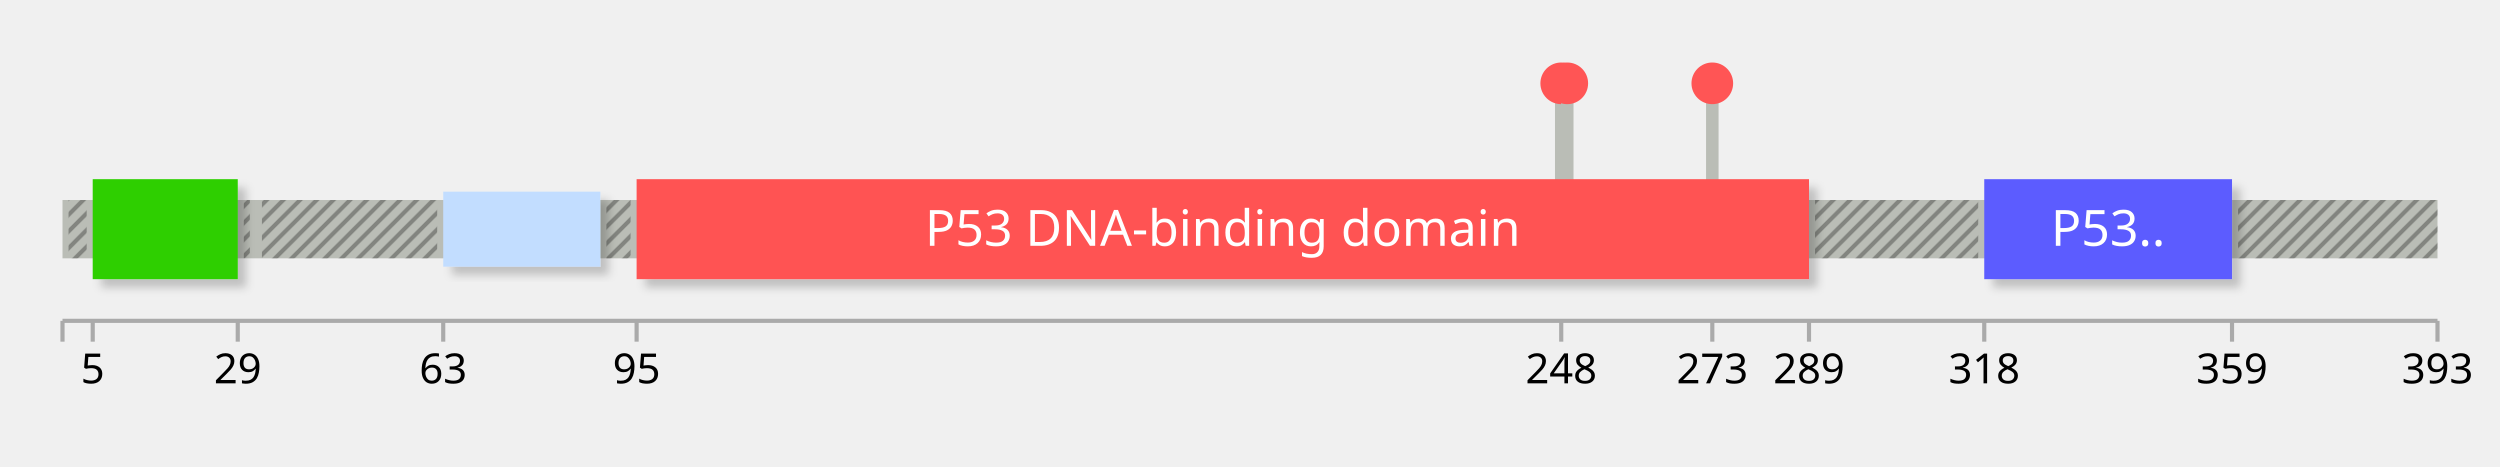
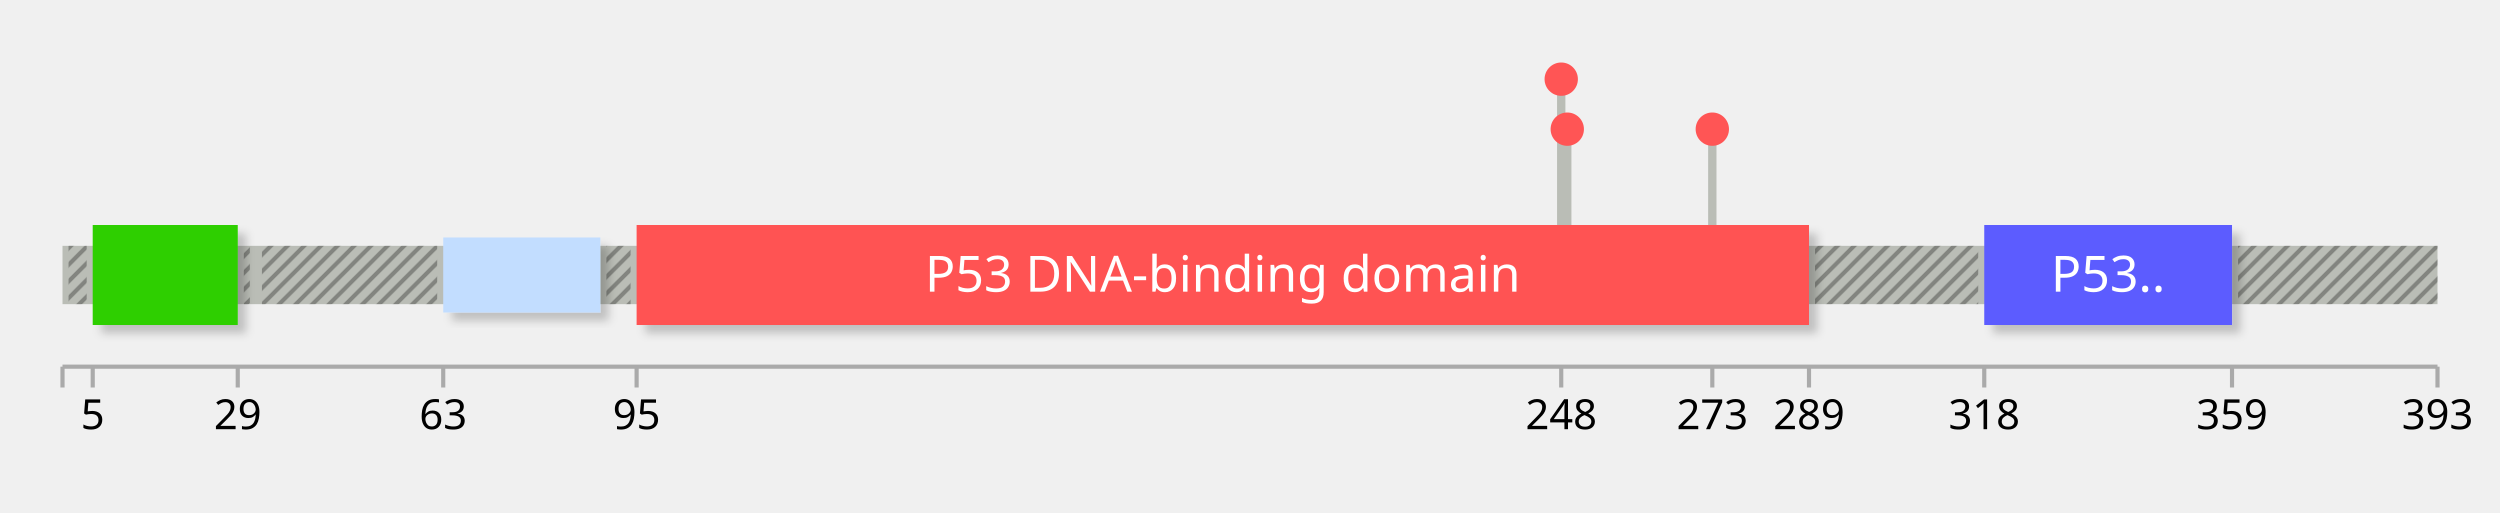
- <svg xmlns="http://www.w3.org/2000/svg" xmlns:xlink="http://www.w3.org/1999/xlink" width="600" height="112">
+ <svg xmlns="http://www.w3.org/2000/svg" xmlns:xlink="http://www.w3.org/1999/xlink" width="600" height="123">
  <defs>
    <filter id="ds" x="0" y="0">
      <feOffset in="SourceAlpha" dx="2" dy="2" />
      <feComponentTransfer>
        <feFuncA type="linear" slope="0.2" />
      </feComponentTransfer>
      <feGaussianBlur result="blurOut" stdDeviation="1" />
      <feBlend in="SourceGraphic" in2="blurOut" mode="normal" />
    </filter>
    <pattern id="hatch" patternUnits="userSpaceOnUse" width="4" height="4">
      <path d="M-1,1 l2,-2 M0,4 l4,-4 M3,5 l2,-2" stroke="#000000" opacity="0.3" />
    </pattern>
  </defs>
  <style>
text{font-size:12px;font-family:sans-serif;fill:#ffffff;}
.axis text{font-size:10px;font-family:sans-serif;fill:#000000;}
</style>
-   <line x1="374.695" x2="374.695" y1="20" y2="48" stroke="#BABDB6" stroke-width="3" />
+   <line x1="374.695" x2="374.695" y1="19" y2="59" stroke="#BABDB6" stroke-width="2" />
  <a xlink:title="R248Q">
-     <circle cx="374.695" cy="20" r="5" fill="#FF5555" />
+     <circle cx="374.695" cy="19" r="4" fill="#FF5555" />
  </a>
-   <line x1="410.954" x2="410.954" y1="20" y2="48" stroke="#BABDB6" stroke-width="3" />
+   <line x1="376.145" x2="376.145" y1="31" y2="59" stroke="#BABDB6" stroke-width="2" />
+   <a xlink:title="R249S">
+     <circle cx="376.145" cy="31" r="4" fill="#FF5555" />
+   </a>
+   <line x1="410.954" x2="410.954" y1="31" y2="59" stroke="#BABDB6" stroke-width="2" />
  <a xlink:title="R273C">
-     <circle cx="410.954" cy="20" r="5" fill="#FF5555" />
-   </a>
-   <line x1="376.145" x2="376.145" y1="20" y2="48" stroke="#BABDB6" stroke-width="3" />
-   <a xlink:title="R249S">
-     <circle cx="376.145" cy="20" r="5" fill="#FF5555" />
+     <circle cx="410.954" cy="31" r="4" fill="#FF5555" />
  </a>
  <a xlink:title="P53_HUMAN, Cellular tumor antigen p53 (393aa)">
-     <rect fill="#BABDB6" x="15" y="48" width="570" height="14" />
+     <rect fill="#BABDB6" x="15" y="59" width="570" height="14" />
  </a>
  <a xlink:title="disorder">
-     <rect fill="url(#hatch)" x="16.45" y="48" width="4.351" height="14" />
+     <rect fill="url(#hatch)" x="16.45" y="59" width="4.351" height="14" />
  </a>
  <a xlink:title="disorder">
-     <rect fill="url(#hatch)" x="51.26" y="48" width="2.901" height="14" />
+     <rect fill="url(#hatch)" x="51.26" y="59" width="2.901" height="14" />
  </a>
  <a xlink:title="disorder">
-     <rect fill="url(#hatch)" x="58.511" y="48" width="1.45" height="14" />
+     <rect fill="url(#hatch)" x="58.511" y="59" width="1.45" height="14" />
  </a>
  <a xlink:title="disorder">
-     <rect fill="url(#hatch)" x="145.534" y="48" width="5.802" height="14" />
+     <rect fill="url(#hatch)" x="145.534" y="59" width="5.802" height="14" />
  </a>
  <a xlink:title="disorder">
-     <rect fill="url(#hatch)" x="242.71" y="48" width="5.802" height="14" />
+     <rect fill="url(#hatch)" x="242.71" y="59" width="5.802" height="14" />
  </a>
  <a xlink:title="disorder">
-     <rect fill="url(#hatch)" x="267.366" y="48" width="1.45" height="14" />
+     <rect fill="url(#hatch)" x="267.366" y="59" width="1.45" height="14" />
  </a>
  <a xlink:title="disorder">
-     <rect fill="url(#hatch)" x="328.282" y="48" width="1.45" height="14" />
+     <rect fill="url(#hatch)" x="328.282" y="59" width="1.45" height="14" />
  </a>
  <a xlink:title="disorder">
-     <rect fill="url(#hatch)" x="435.611" y="48" width="39.16" height="14" />
+     <rect fill="url(#hatch)" x="435.611" y="59" width="39.16" height="14" />
  </a>
  <a xlink:title="disorder">
-     <rect fill="url(#hatch)" x="537.137" y="48" width="47.863" height="14" />
+     <rect fill="url(#hatch)" x="537.137" y="59" width="47.863" height="14" />
  </a>
  <a xlink:title="low_complexity">
-     <rect fill="#C2DDFF" x="106.374" y="46" width="37.71" height="18" filter="url(#ds)" />
+     <rect fill="#C2DDFF" x="106.374" y="57" width="37.71" height="18" filter="url(#ds)" />
  </a>
  <a xlink:title="disorder">
-     <rect fill="url(#hatch)" x="62.863" y="48" width="42.061" height="14" />
+     <rect fill="url(#hatch)" x="62.863" y="59" width="42.061" height="14" />
  </a>
-   <g transform="translate(22.25191,43)">
+   <g transform="translate(22.25191,54)">
    <a xlink:href="http://pfam.xfam.org/family/PF08563" xlink:title="P53 transactivation motif">
      <rect fill="#2dcf00" x="0" y="0" width="34.809" height="24" filter="url(#ds)" />
    </a>
  </g>
-   <g transform="translate(152.7863,43)">
+   <g transform="translate(152.7863,54)">
    <a xlink:href="http://pfam.xfam.org/family/PF00870" xlink:title="P53 DNA-binding domain">
      <rect fill="#ff5353" x="0" y="0" width="281.374" height="24" filter="url(#ds)" />
      <text text-anchor="middle" x="140.687" y="16">P53 DNA-binding domain</text>
    </a>
  </g>
-   <g transform="translate(476.2214,43)">
+   <g transform="translate(476.2214,54)">
    <a xlink:href="http://pfam.xfam.org/family/PF07710" xlink:title="P53 tetramerisation motif">
      <rect fill="#5b5bff" x="0" y="0" width="59.466" height="24" filter="url(#ds)" />
      <text text-anchor="middle" x="29.733" y="16">P53..</text>
    </a>
  </g>
  <g class="axis">
-     <line x1="15" x2="585" y1="77" y2="77" stroke="#AAAAAA" />
-     <line x1="15" x2="15" y1="77" y2="82" stroke="#AAAAAA" />
-     <line x1="22.252" x2="22.252" y1="77" y2="82" stroke="#AAAAAA" />
-     <text text-anchor="middle" x="22.252" y="92">5</text>
-     <line x1="57.061" x2="57.061" y1="77" y2="82" stroke="#AAAAAA" />
-     <text text-anchor="middle" x="57.061" y="92">29</text>
-     <line x1="106.374" x2="106.374" y1="77" y2="82" stroke="#AAAAAA" />
-     <text text-anchor="middle" x="106.374" y="92">63</text>
-     <line x1="152.786" x2="152.786" y1="77" y2="82" stroke="#AAAAAA" />
-     <text text-anchor="middle" x="152.786" y="92">95</text>
-     <line x1="374.695" x2="374.695" y1="77" y2="82" stroke="#AAAAAA" />
-     <text text-anchor="middle" x="374.695" y="92">248</text>
-     <line x1="410.954" x2="410.954" y1="77" y2="82" stroke="#AAAAAA" />
-     <text text-anchor="middle" x="410.954" y="92">273</text>
-     <line x1="434.16" x2="434.16" y1="77" y2="82" stroke="#AAAAAA" />
-     <text text-anchor="middle" x="434.16" y="92">289</text>
-     <line x1="476.221" x2="476.221" y1="77" y2="82" stroke="#AAAAAA" />
-     <text text-anchor="middle" x="476.221" y="92">318</text>
-     <line x1="535.687" x2="535.687" y1="77" y2="82" stroke="#AAAAAA" />
-     <text text-anchor="middle" x="535.687" y="92">359</text>
-     <line x1="585" x2="585" y1="77" y2="82" stroke="#AAAAAA" />
-     <text text-anchor="middle" x="585" y="92">393</text>
+     <line x1="15" x2="585" y1="88" y2="88" stroke="#AAAAAA" />
+     <line x1="15" x2="15" y1="88" y2="93" stroke="#AAAAAA" />
+     <line x1="22.252" x2="22.252" y1="88" y2="93" stroke="#AAAAAA" />
+     <text text-anchor="middle" x="22.252" y="103">5</text>
+     <line x1="57.061" x2="57.061" y1="88" y2="93" stroke="#AAAAAA" />
+     <text text-anchor="middle" x="57.061" y="103">29</text>
+     <line x1="106.374" x2="106.374" y1="88" y2="93" stroke="#AAAAAA" />
+     <text text-anchor="middle" x="106.374" y="103">63</text>
+     <line x1="152.786" x2="152.786" y1="88" y2="93" stroke="#AAAAAA" />
+     <text text-anchor="middle" x="152.786" y="103">95</text>
+     <line x1="374.695" x2="374.695" y1="88" y2="93" stroke="#AAAAAA" />
+     <text text-anchor="middle" x="374.695" y="103">248</text>
+     <line x1="410.954" x2="410.954" y1="88" y2="93" stroke="#AAAAAA" />
+     <text text-anchor="middle" x="410.954" y="103">273</text>
+     <line x1="434.16" x2="434.16" y1="88" y2="93" stroke="#AAAAAA" />
+     <text text-anchor="middle" x="434.16" y="103">289</text>
+     <line x1="476.221" x2="476.221" y1="88" y2="93" stroke="#AAAAAA" />
+     <text text-anchor="middle" x="476.221" y="103">318</text>
+     <line x1="535.687" x2="535.687" y1="88" y2="93" stroke="#AAAAAA" />
+     <text text-anchor="middle" x="535.687" y="103">359</text>
+     <line x1="585" x2="585" y1="88" y2="93" stroke="#AAAAAA" />
+     <text text-anchor="middle" x="585" y="103">393</text>
  </g>
</svg>
